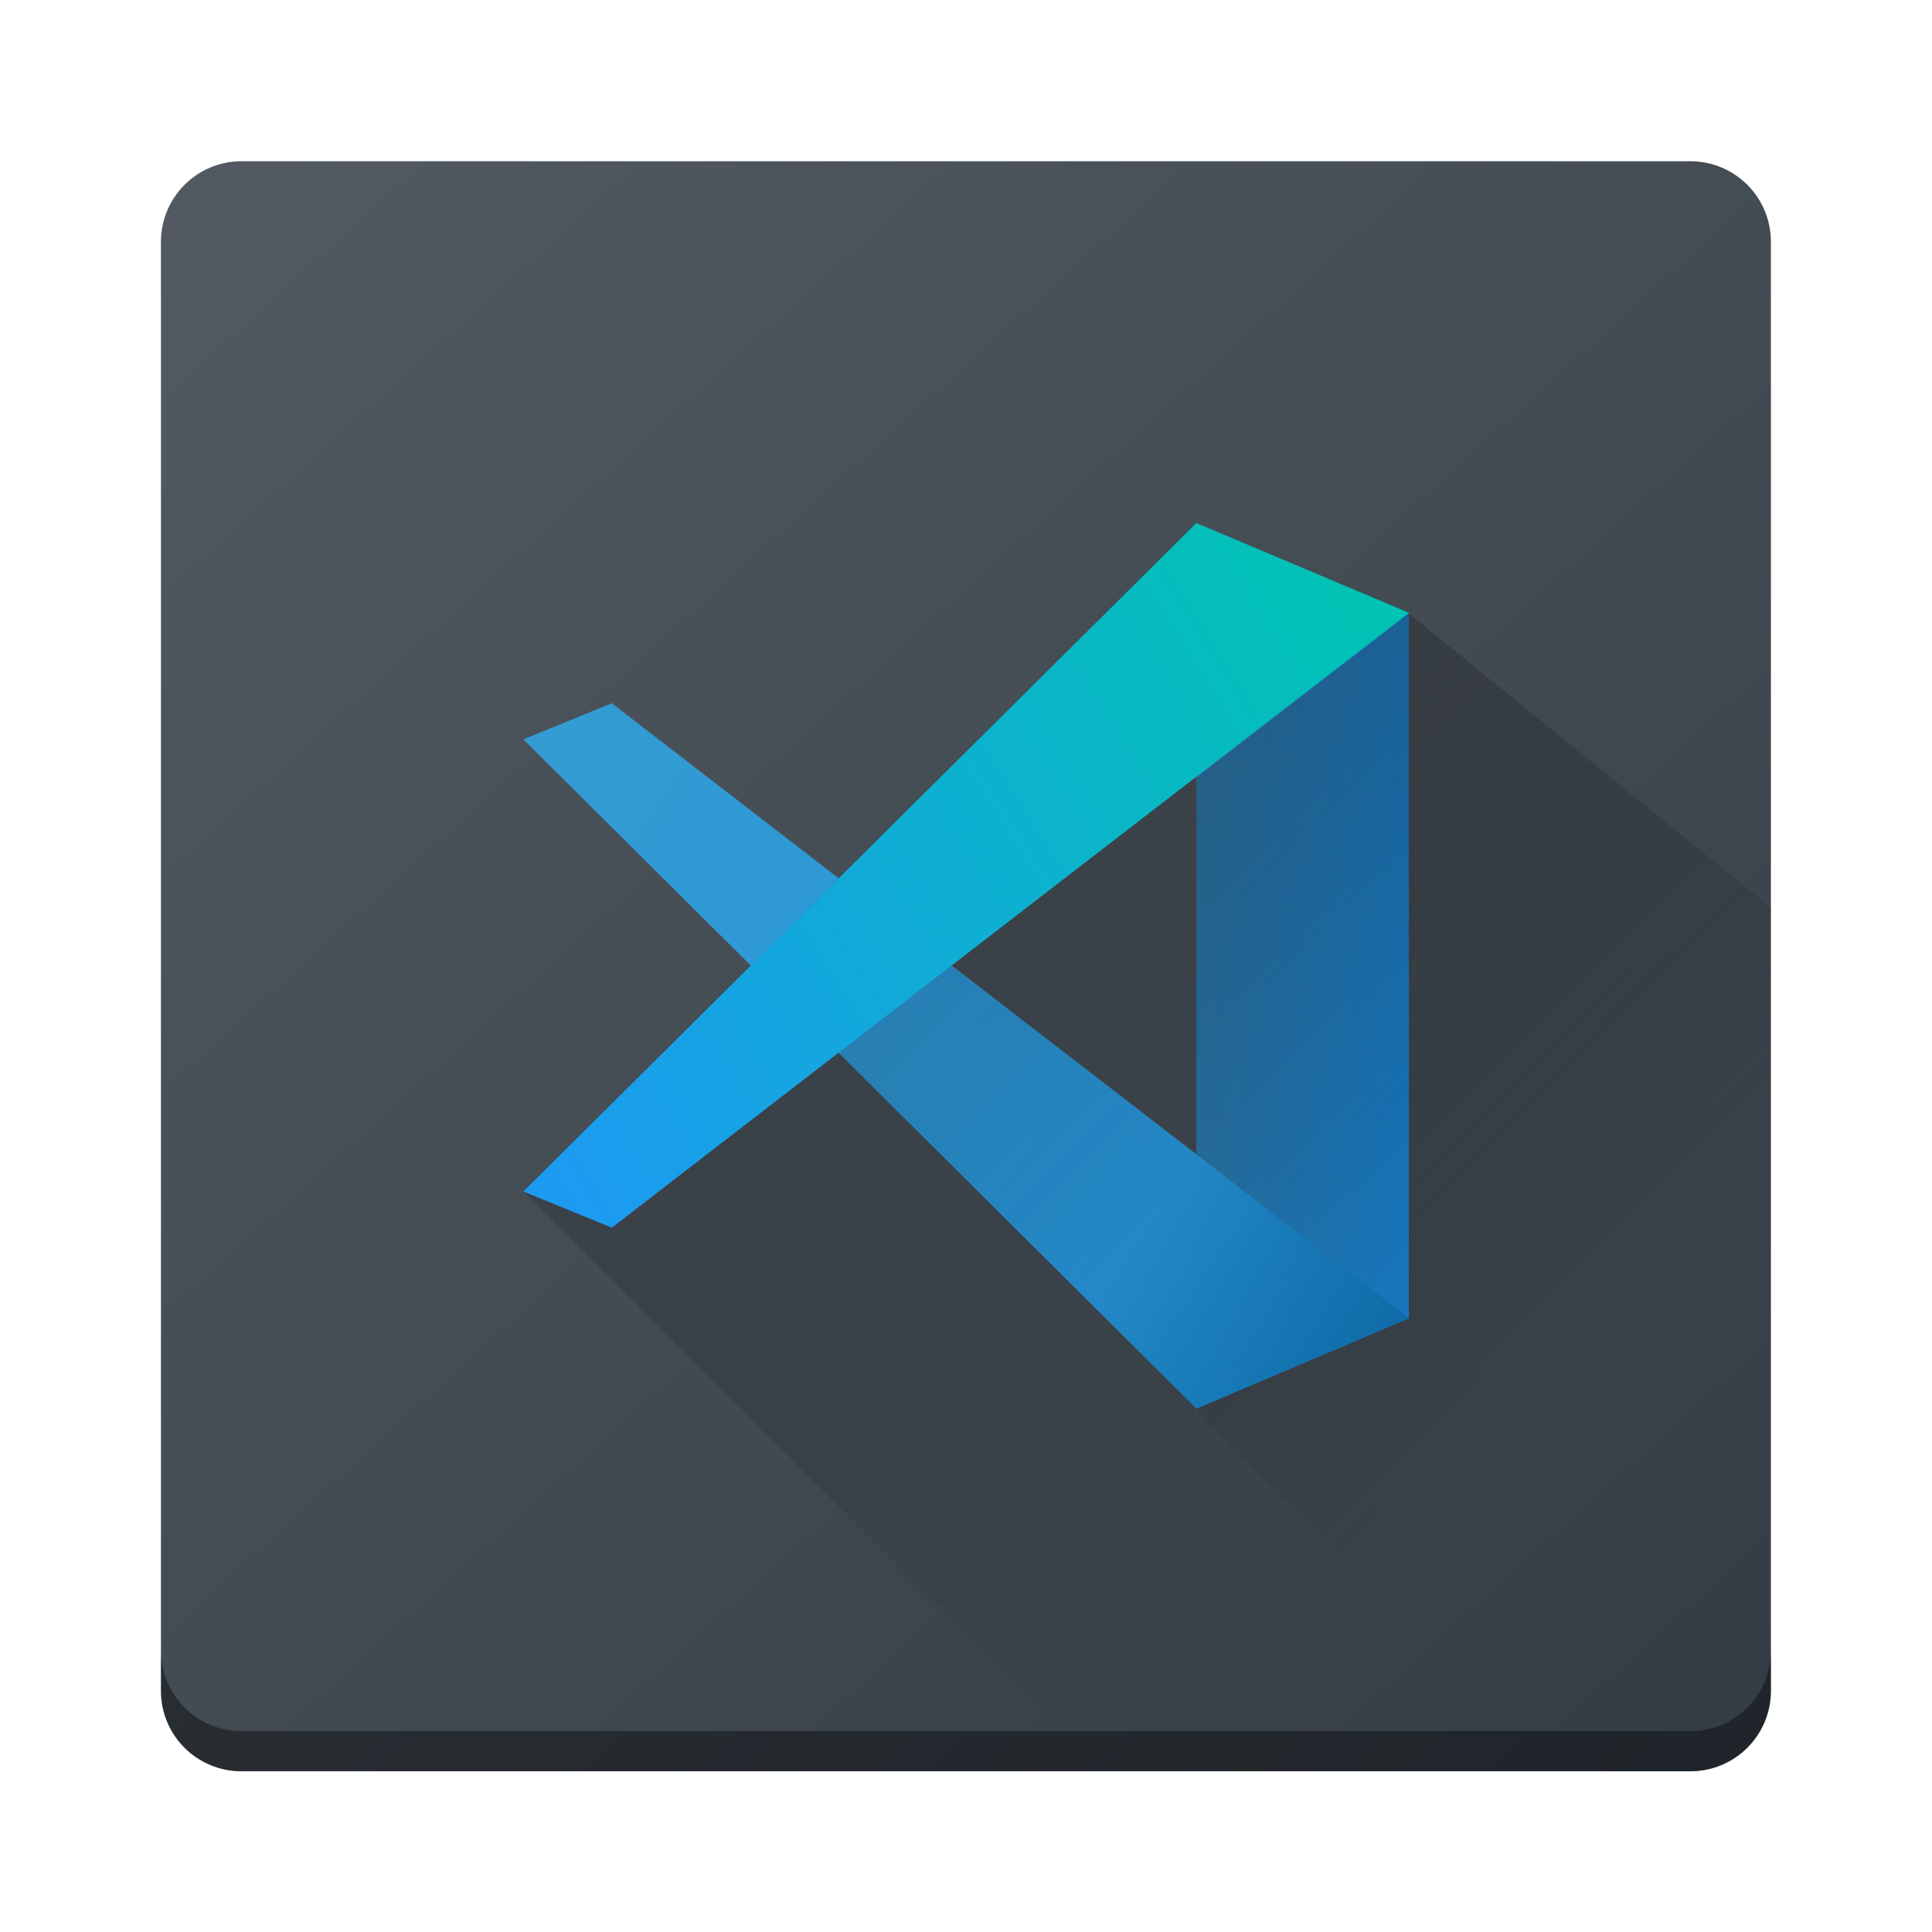
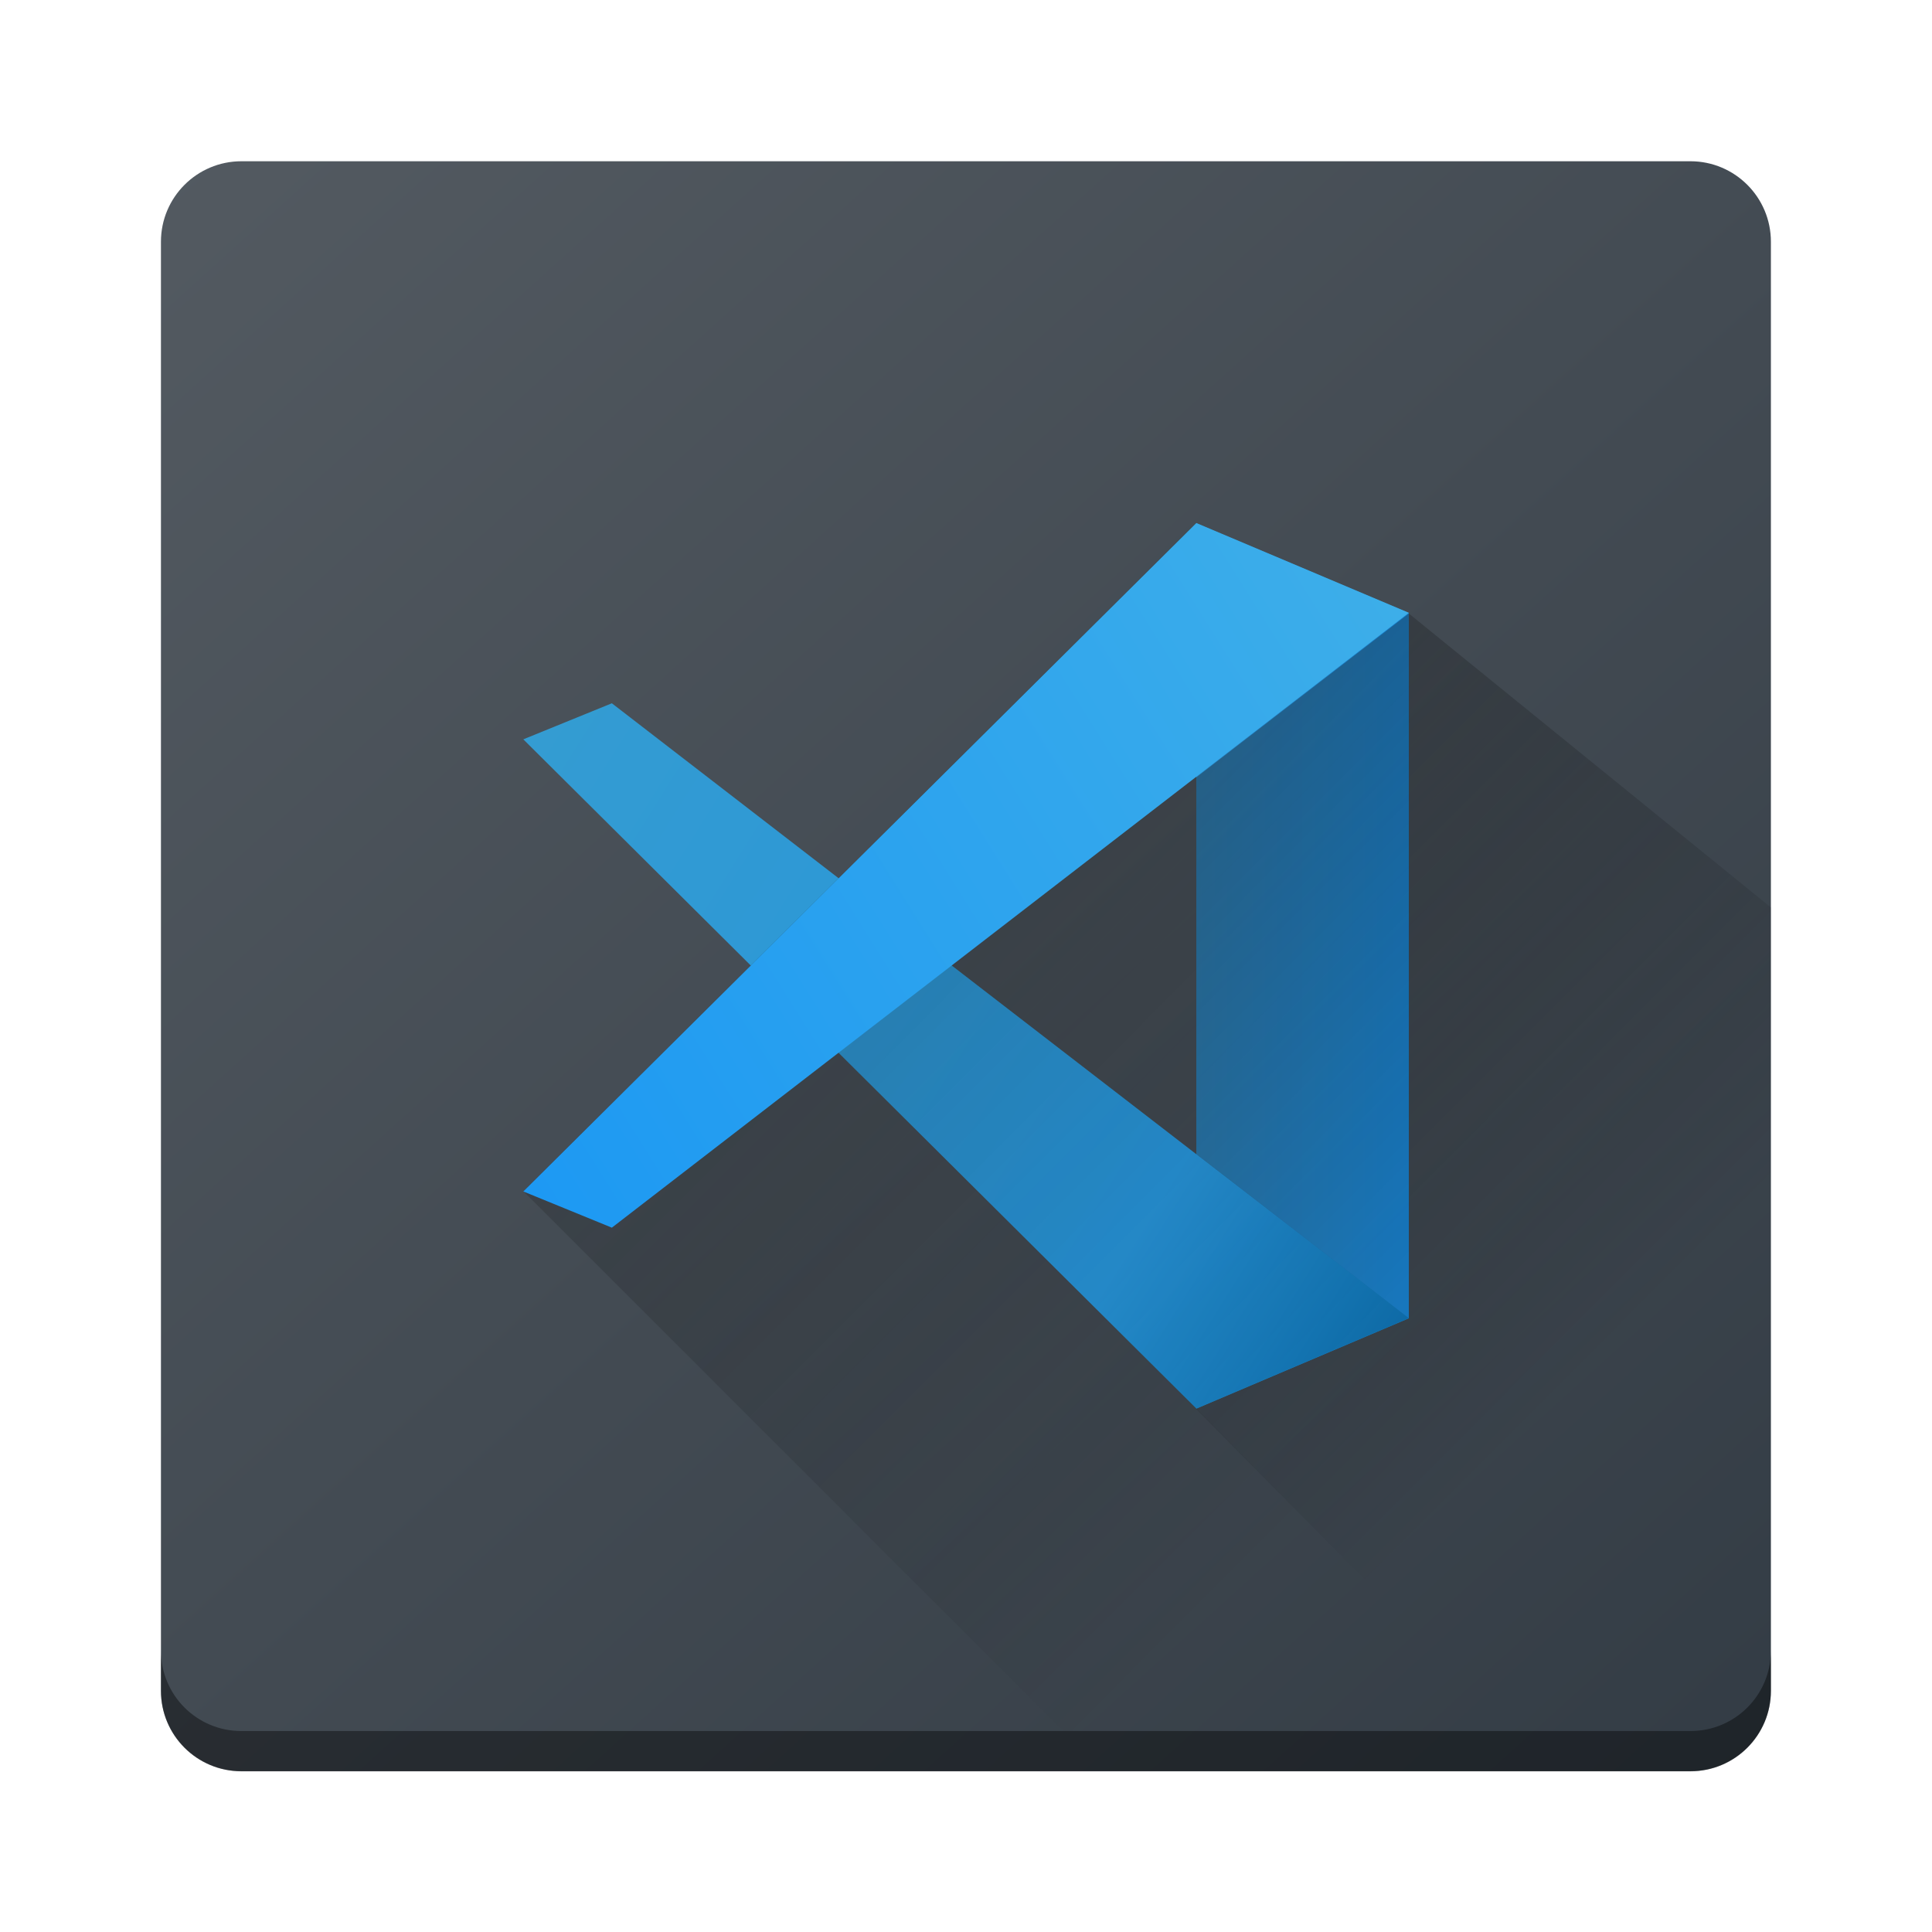
<svg xmlns="http://www.w3.org/2000/svg" xmlns:xlink="http://www.w3.org/1999/xlink" width="48" height="48" version="1.1" viewBox="0 0 12.7 12.7">
  <defs>
    <linearGradient id="a">
      <stop stop-color="#232629" offset="0" />
      <stop stop-opacity="0" offset="1" />
    </linearGradient>
    <linearGradient id="j" x1="10.692" x2="34.026" y1="14.134" y2="29.068" gradientTransform="matrix(.24946 0 0 .25474 .77251 285.56)" gradientUnits="userSpaceOnUse">
      <stop stop-color="#349cd2" offset="0" />
      <stop stop-color="#2694d9" offset=".74" />
      <stop stop-color="#0e6daa" offset="1" />
    </linearGradient>
    <linearGradient id="k" x1="21.274" x2="27.447" y1="291.3" y2="287.35" gradientTransform="matrix(.94283 0 0 .9628 -16.618 11.67)" gradientUnits="userSpaceOnUse">
      <stop stop-color="#1d99f3" offset="0" />
-       <stop stop-color="#00c4b2" offset="1" />
+       <stop stop-color="#3daee9" offset="1" />
    </linearGradient>
    <linearGradient id="l" x1="27.447" x2="25.966" y1="289.76" y2="289.76" gradientTransform="matrix(.94283 0 0 .9628 -16.618 11.67)" gradientUnits="userSpaceOnUse">
      <stop stop-color="#1881ce" offset="0" />
      <stop stop-color="#2980b9" offset="1" />
    </linearGradient>
    <linearGradient id="b" x1="1.058" x2="11.642" y1="285.08" y2="296.22" gradientTransform="matrix(1 0 0 .95 1.8704e-7 14.533)" gradientUnits="userSpaceOnUse">
      <stop stop-color="#535a61" offset="0" />
      <stop stop-color="#333c45" offset="1" />
    </linearGradient>
    <linearGradient id="h" x1="3.456" x2="9.315" y1="287.76" y2="293.61" gradientUnits="userSpaceOnUse" xlink:href="#a" />
    <linearGradient id="i" x1="7.864" x2="11.642" y1="288.34" y2="292.11" gradientTransform="translate(4.5e-7,9.96e-6)" gradientUnits="userSpaceOnUse" xlink:href="#a" />
  </defs>
  <g transform="translate(0 -284.3)">
    <rect x="1.058" y="285.36" width="10.583" height="10.583" rx=".529" ry=".529" fill="url(#b)" />
    <path d="m1.058 295.15v0.265c0 0.293 0.236 0.529 0.529 0.529h9.525c0.293 0 0.529-0.236 0.529-0.529v-0.265c0 0.293-0.236 0.529-0.529 0.529h-9.525c-0.293 0-0.529-0.236-0.529-0.529z" opacity=".4" />
    <path d="m7.864 293.56 1.397-0.594v-4.636l-1.397-0.59z" fill="url(#l)" />
    <path d="m7.864 289.41v4.153l2.091 2.117h1.687v-5.414l-2.381-1.933z" fill="url(#i)" opacity=".4" />
    <path d="m3.44 289.16 4.424 4.399 1.397-0.594-5.239-4.042z" fill="url(#j)" style="isolation:isolate" />
    <path d="m3.44 292.13 3.808 3.808h2.968l-2.352-2.381 1.397-0.594-1.397-1.078v-4.149z" fill="url(#h)" opacity=".35" />
    <path d="m4.022 292.37-0.582-0.238 4.424-4.394 1.397 0.59z" fill="url(#k)" />
  </g>
</svg>
